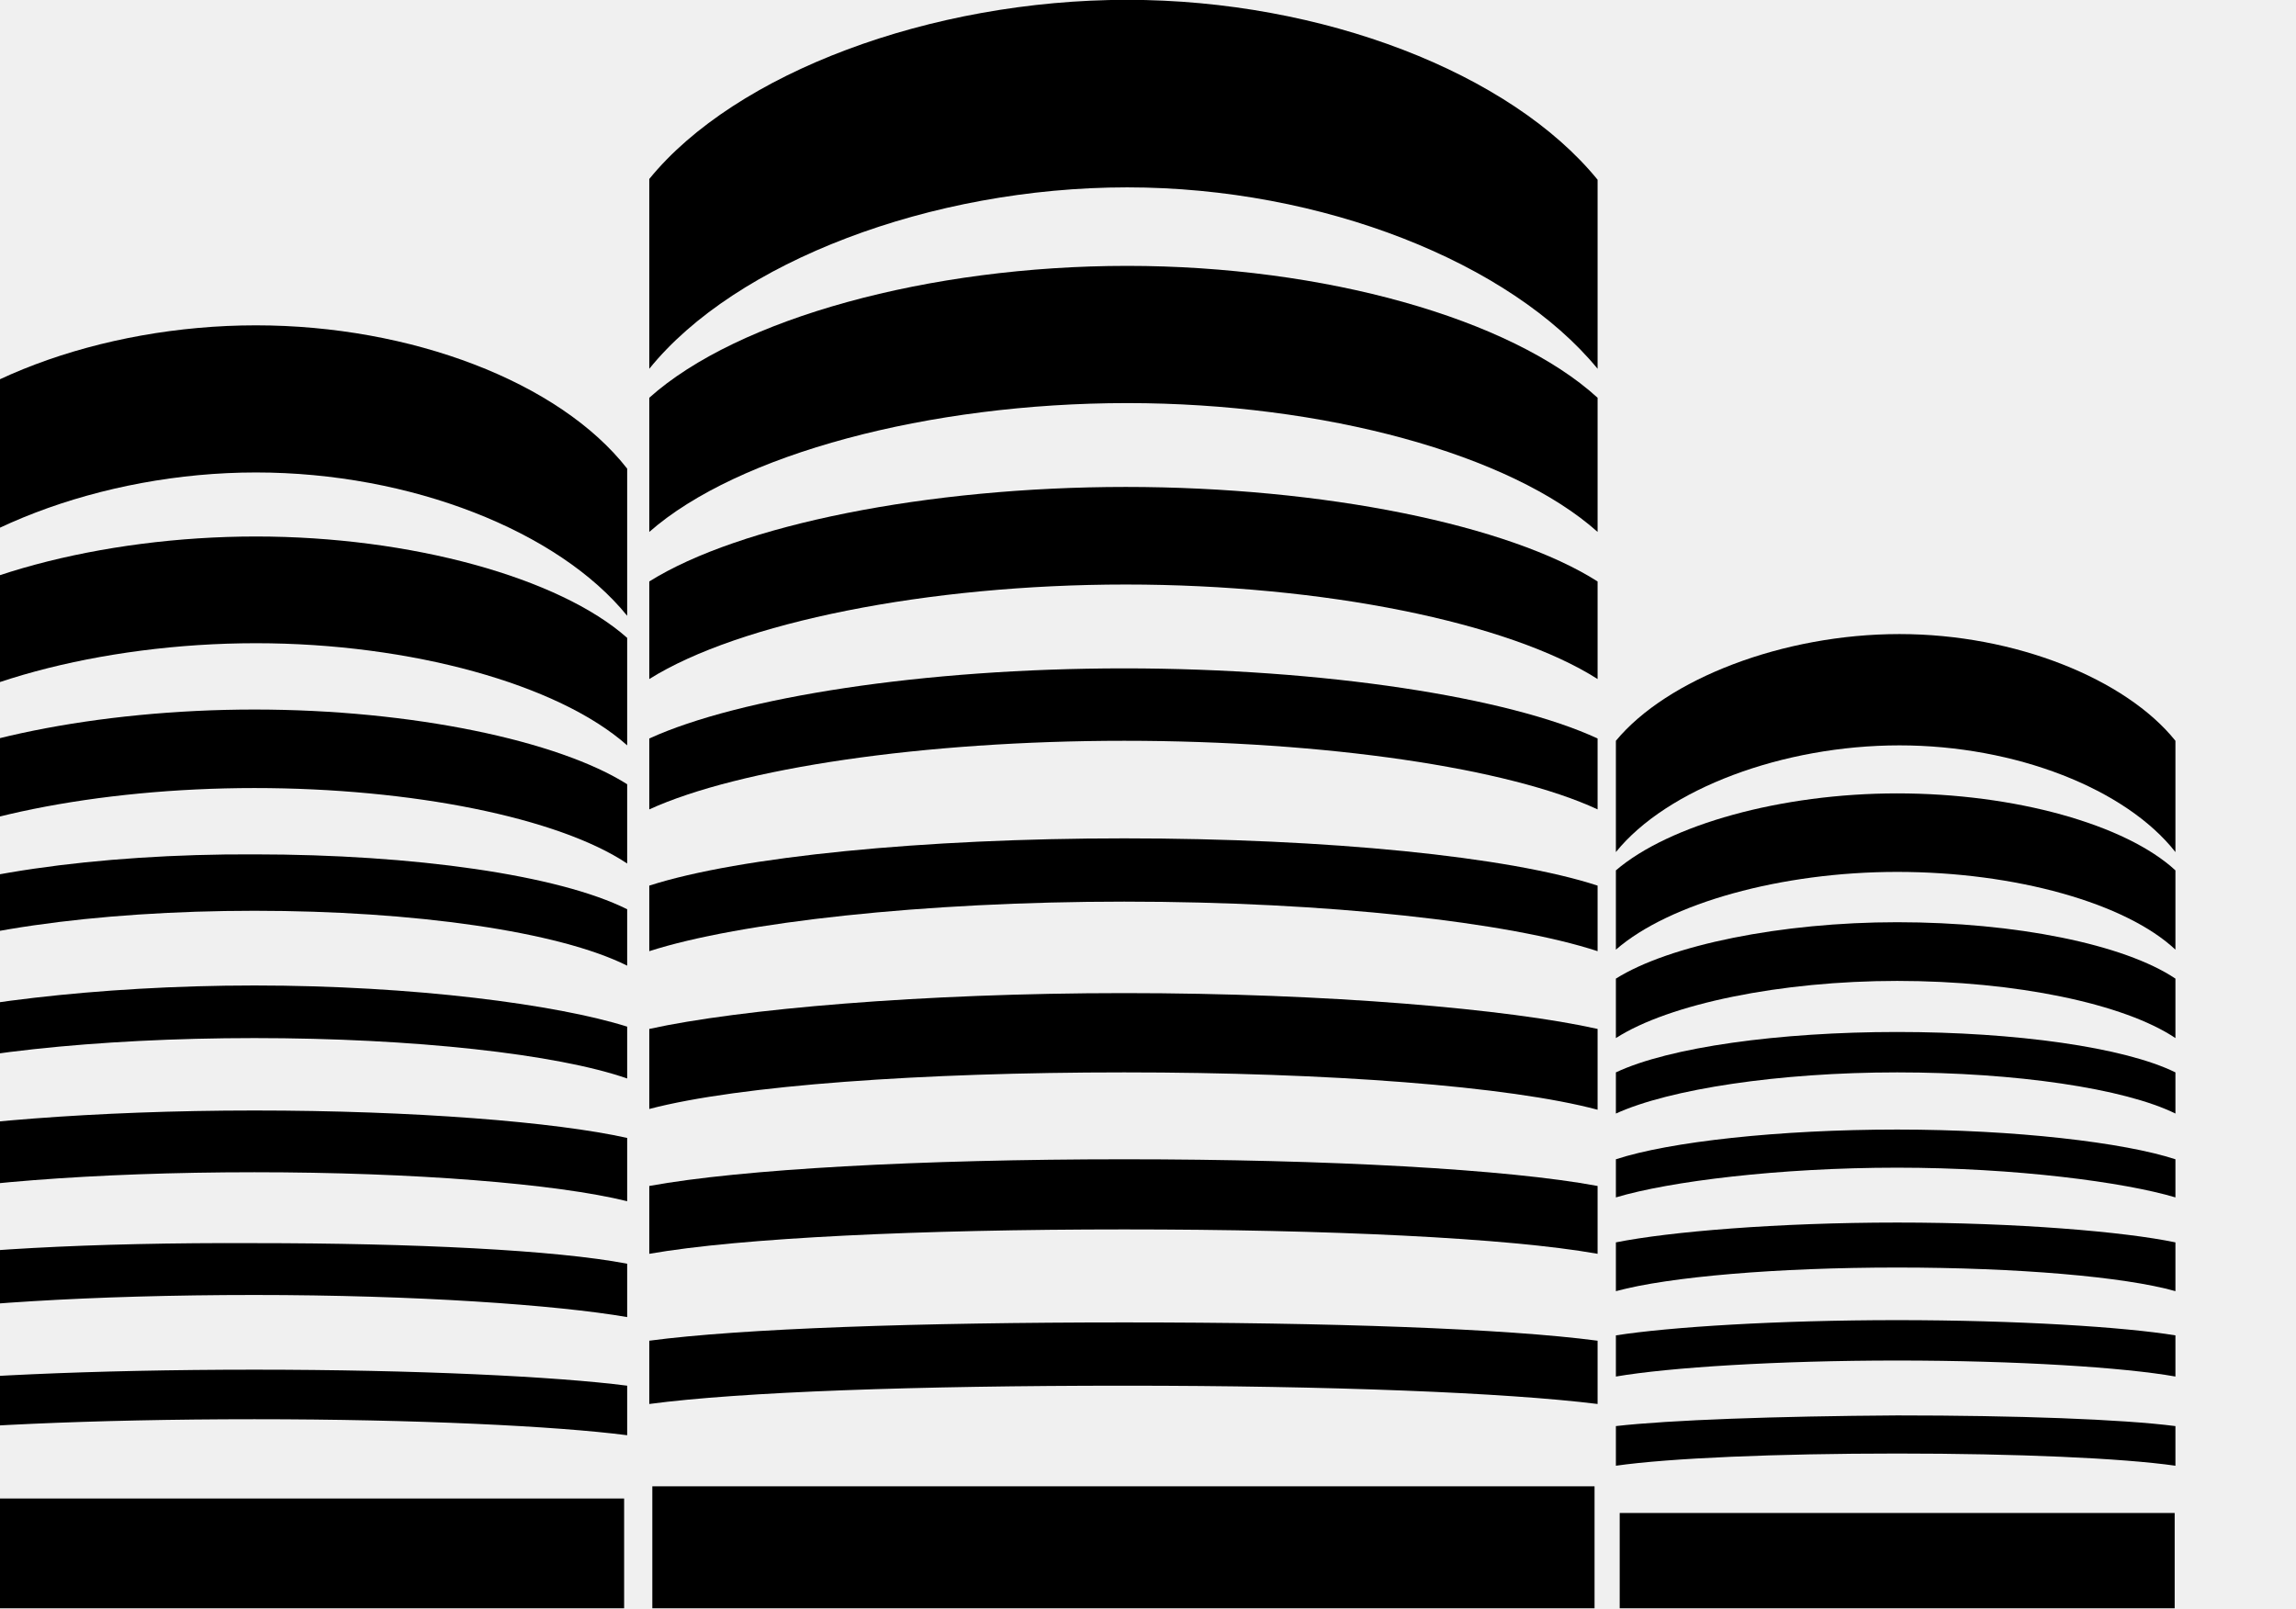
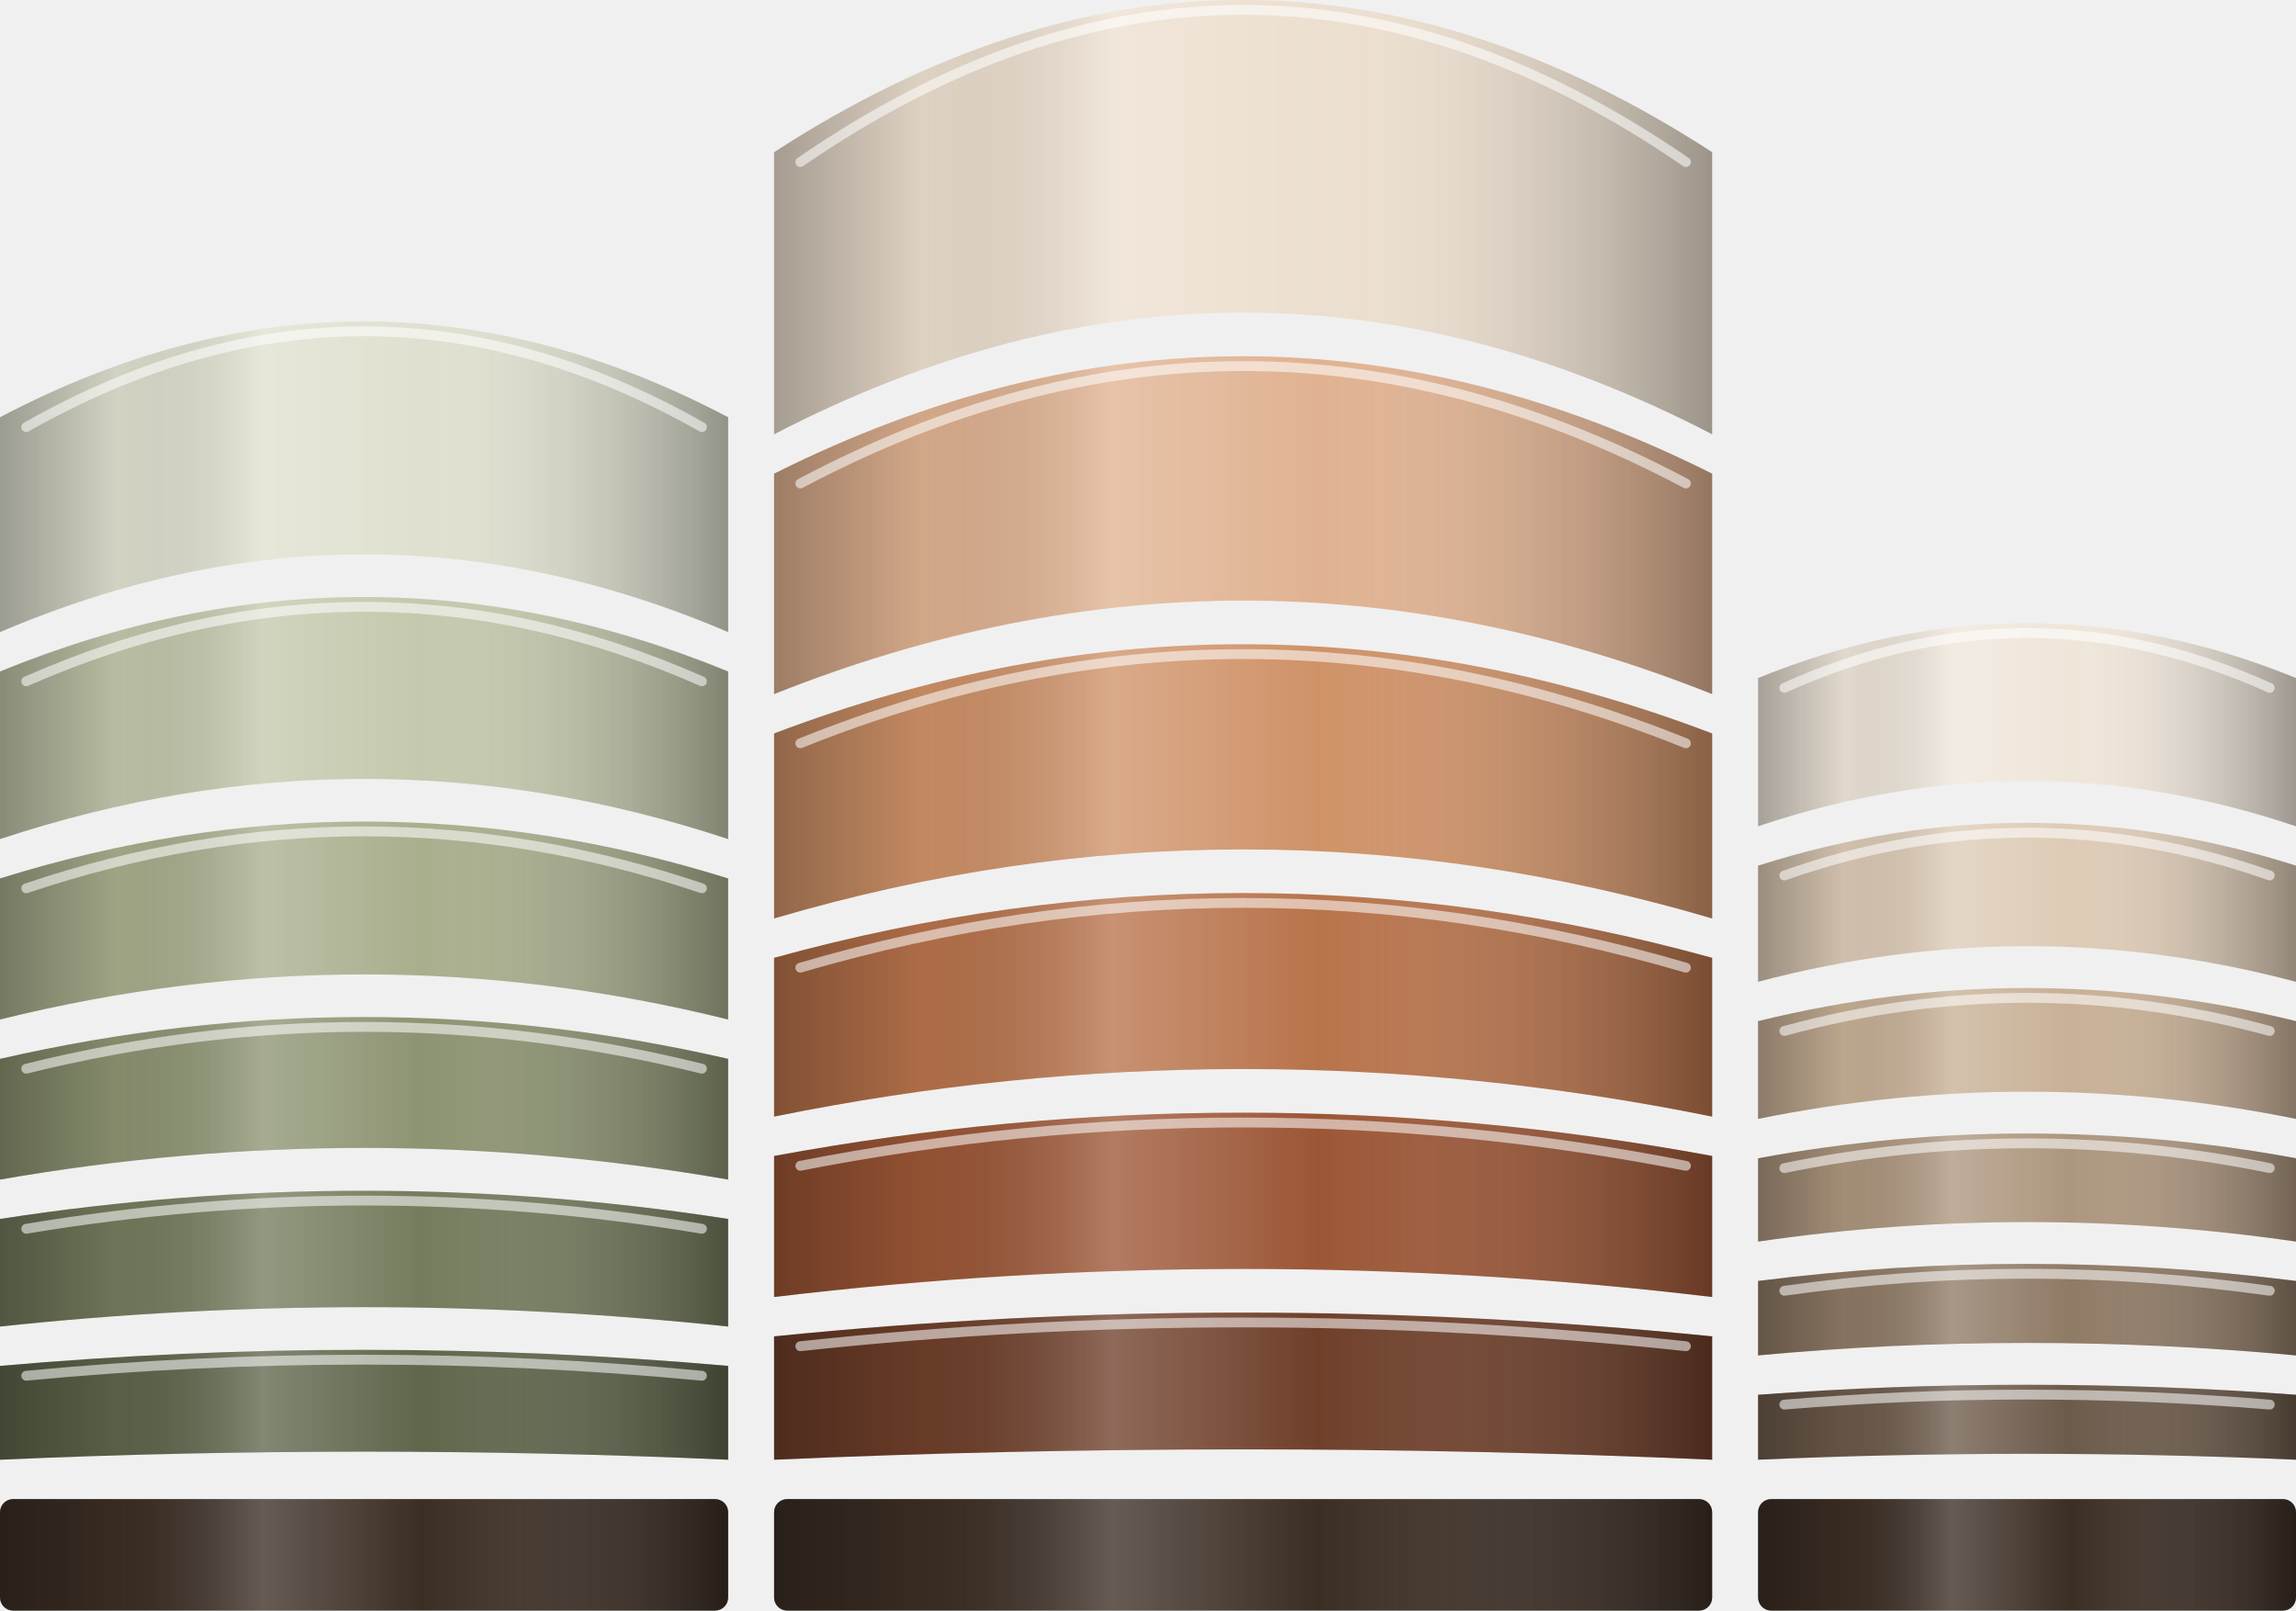
- <svg xmlns="http://www.w3.org/2000/svg" version="1.1" width="610.3" height="427.5" viewBox="80.2 208.6 610.3 427.5">
-   <g transform="scale(8.02139) translate(10, 10)">
-     <defs id="SvgjsDefs1452" />
-     <g id="SvgjsG1454" featureKey="HKaMnE-0" transform="matrix(25.26127,0,0,25.26127,-29.10971,-20.5278)" fill="#000">
-       <g>
-         <path d="M2.631,1.446c-0.258,0-0.514,0.096-0.627,0.235V1.93c0.113-0.14,0.369-0.238,0.627-0.238   c0.256,0,0.503,0.099,0.617,0.238V1.682C3.134,1.542,2.887,1.446,2.631,1.446z" />
-         <path d="M2.004,1.968v0.176C2.12,2.042,2.371,1.975,2.631,1.975c0.258,0,0.503,0.067,0.617,0.169V1.968   C3.134,1.864,2.889,1.795,2.631,1.795C2.371,1.795,2.12,1.864,2.004,1.968z" />
-         <path d="M2.004,2.209v0.128c0.118-0.074,0.365-0.124,0.625-0.124s0.503,0.05,0.619,0.124V2.209   C3.132,2.135,2.889,2.085,2.629,2.085S2.122,2.135,2.004,2.209z" />
-         <path d="M2.004,2.415v0.093c0.118-0.054,0.36-0.09,0.623-0.09c0.265,0,0.505,0.036,0.621,0.09V2.415   C3.132,2.361,2.889,2.323,2.627,2.323C2.364,2.323,2.122,2.361,2.004,2.415z" />
-         <path d="M2.004,2.608v0.086c0.118-0.038,0.36-0.065,0.623-0.065c0.267,0,0.505,0.027,0.621,0.065V2.608   C3.132,2.57,2.894,2.546,2.627,2.546C2.364,2.546,2.122,2.57,2.004,2.608z" />
-         <path d="M2.004,2.796v0.105C2.122,2.87,2.362,2.853,2.627,2.853c0.267,0,0.505,0.018,0.621,0.049V2.796   C3.132,2.77,2.894,2.749,2.627,2.749C2.362,2.749,2.122,2.77,2.004,2.796z" />
-         <path d="M2.004,3.002v0.089C2.124,3.07,2.36,3.059,2.627,3.059S3.13,3.07,3.248,3.091V3.002   C3.13,2.98,2.894,2.967,2.627,2.967S2.124,2.98,2.004,3.002z" />
-         <path d="M2.004,3.205v0.083c0.12-0.016,0.352-0.024,0.623-0.024c0.269,0,0.5,0.009,0.621,0.024V3.205   C3.127,3.189,2.896,3.181,2.627,3.181S2.124,3.189,2.004,3.205z" />
-         <rect x="2.008" y="3.396" width="1.236" height="0.16" />
-         <path d="M1.488,1.873c-0.203,0-0.404,0.074-0.494,0.188v0.193c0.09-0.11,0.291-0.188,0.494-0.188   s0.397,0.077,0.487,0.188V2.061C1.886,1.947,1.691,1.873,1.488,1.873z" />
-         <path d="M0.994,2.283v0.141c0.09-0.08,0.291-0.134,0.494-0.134s0.397,0.054,0.487,0.134V2.283   C1.886,2.204,1.691,2.15,1.488,2.15S1.084,2.204,0.994,2.283z" />
-         <path d="M0.994,2.475v0.104C1.084,2.52,1.28,2.48,1.486,2.48c0.207,0,0.399,0.039,0.489,0.099V2.475   c-0.09-0.057-0.282-0.098-0.489-0.098C1.28,2.377,1.084,2.418,0.994,2.475z" />
-         <path d="M0.994,2.639v0.074c0.092-0.045,0.284-0.072,0.492-0.072c0.209,0,0.399,0.027,0.489,0.072V2.639   c-0.09-0.045-0.28-0.072-0.489-0.072C1.28,2.566,1.086,2.594,0.994,2.639z" />
-         <path d="M0.994,2.793v0.068c0.094-0.032,0.284-0.053,0.492-0.053c0.209,0,0.397,0.021,0.489,0.053V2.793   c-0.092-0.029-0.28-0.054-0.489-0.054C1.278,2.739,1.088,2.764,0.994,2.793z" />
-         <path d="M0.994,2.939v0.083c0.094-0.023,0.282-0.038,0.492-0.038c0.209,0,0.396,0.015,0.489,0.038V2.939   c-0.094-0.021-0.28-0.036-0.489-0.036C1.276,2.903,1.088,2.919,0.994,2.939z" />
-         <path d="M0.994,3.104v0.07c0.094-0.017,0.279-0.029,0.492-0.029c0.212,0,0.396,0.013,0.489,0.029v-0.07   c-0.094-0.018-0.28-0.027-0.489-0.027C1.273,3.076,1.088,3.086,0.994,3.104z" />
-         <path d="M0.994,3.264v0.065c0.094-0.012,0.277-0.021,0.492-0.021c0.212,0,0.396,0.009,0.489,0.021V3.264   C1.882,3.252,1.698,3.243,1.486,3.243C1.271,3.243,1.088,3.252,0.994,3.264z" />
-         <rect x="0.998" y="3.412" width="0.973" height="0.144" />
-         <path d="M3.644,2.278c-0.153,0-0.305,0.059-0.372,0.14v0.146c0.067-0.083,0.219-0.14,0.372-0.14   c0.152,0,0.297,0.057,0.362,0.14V2.418C3.941,2.337,3.796,2.278,3.644,2.278z" />
-         <path d="M3.272,2.588v0.104c0.07-0.061,0.217-0.102,0.369-0.102c0.155,0,0.3,0.041,0.365,0.102V2.588   c-0.065-0.06-0.21-0.101-0.365-0.101C3.489,2.487,3.342,2.528,3.272,2.588z" />
-         <path d="M3.272,2.73v0.078c0.07-0.045,0.217-0.075,0.369-0.075c0.155,0,0.298,0.03,0.365,0.075V2.73   c-0.067-0.045-0.21-0.074-0.365-0.074C3.489,2.656,3.342,2.686,3.272,2.73z" />
-         <path d="M3.272,2.853v0.054c0.07-0.032,0.214-0.054,0.369-0.054s0.298,0.021,0.365,0.054V2.853   C3.939,2.82,3.796,2.8,3.641,2.8S3.342,2.82,3.272,2.853z" />
-         <path d="M3.272,2.967v0.05c0.07-0.021,0.214-0.039,0.369-0.039s0.298,0.019,0.365,0.039v-0.05   c-0.067-0.022-0.21-0.039-0.365-0.039S3.342,2.944,3.272,2.967z" />
-         <path d="M3.272,3.076V3.14c0.07-0.019,0.212-0.031,0.369-0.031S3.939,3.121,4.006,3.14V3.076   C3.939,3.062,3.798,3.05,3.641,3.05S3.342,3.062,3.272,3.076z" />
-         <path d="M3.272,3.198v0.054c0.07-0.012,0.212-0.021,0.369-0.021S3.939,3.24,4.006,3.252V3.198   C3.939,3.187,3.798,3.178,3.641,3.178S3.342,3.187,3.272,3.198z" />
-         <path d="M3.272,3.317v0.052c0.07-0.01,0.21-0.016,0.369-0.016c0.157,0,0.295,0.006,0.365,0.016V3.317   c-0.07-0.009-0.208-0.014-0.365-0.014C3.482,3.304,3.342,3.309,3.272,3.317z" />
-         <rect x="3.277" y="3.431" width="0.728" height="0.125" />
-       </g>
-     </g>
+ <svg xmlns="http://www.w3.org/2000/svg" viewBox="162 266 700 491" width="700" height="491" role="img" aria-label="LuzeX">
+   <defs>
+     <linearGradient id="mrond" x1="0" y1="0" x2="1" y2="0">
+       <stop offset="0" stop-color="#000000" stop-opacity="0.30" />
+       <stop offset="0.16" stop-color="#000000" stop-opacity="0.06" />
+       <stop offset="0.36" stop-color="#ffffff" stop-opacity="0.22" />
+       <stop offset="0.58" stop-color="#ffffff" stop-opacity="0" />
+       <stop offset="1" stop-color="#000000" stop-opacity="0.34" />
+     </linearGradient>
+   </defs>
+   <g>
+     <path d="M162 393.2 Q273 334.8 384 393.2 L384 458.7 Q273 411.3 162 458.7 Z" fill="#dfe0cf" />
+     <path d="M162 470.7 Q273 425.3 384 470.7 L384 521.8 Q273 485.1 162 521.8 Z" fill="#c4c8ac" />
+     <path d="M162 533.8 Q273 499.1 384 533.8 L384 576.8 Q273 549.3 162 576.8 Z" fill="#a9ae8d" />
+     <path d="M162 588.8 Q273 563.3 384 588.8 L384 625.6 Q273 606.3 162 625.6 Z" fill="#8d9472" />
+     <path d="M162 637.6 Q273 620.4 384 637.6 L384 670.4 Q273 658.6 162 670.4 Z" fill="#747c5d" />
+     <path d="M162 682.4 Q273 672.6 384 682.4 L384 711 Q273 706.1 162 711 Z" fill="#5e664b" />
+     <rect x="162" y="723" width="222" height="34" rx="4" fill="#3b2e24" />
+     <path d="M398 312.4 Q541 219.6 684 312.4 L684 398.4 Q541 324.2 398 398.4 Z" fill="#ecdfcf" />
+     <path d="M398 410.4 Q541 338.8 684 410.4 L684 477.6 Q541 420.6 398 477.6 Z" fill="#e0b291" />
+     <path d="M398 489.6 Q541 435.2 684 489.6 L684 546 Q541 503.9 398 546 Z" fill="#cf9268" />
+     <path d="M398 558 Q541 518.5 684 558 L684 606.4 Q541 577.4 398 606.4 Z" fill="#b8734b" />
+     <path d="M398 618.4 Q541 592 684 618.4 L684 661.4 Q541 644.3 398 661.4 Z" fill="#9c5636" />
+     <path d="M398 673.4 Q541 658.9 684 673.4 L684 711 Q541 704.7 398 711 Z" fill="#6f3f2a" />
+     <rect x="398" y="723" width="286" height="34" rx="4" fill="#3b2e24" />
+     <path d="M698 472.7 Q780 439.3 862 472.7 L862 517.9 Q780 490.3 698 517.9 Z" fill="#efe6da" />
+     <path d="M698 529.9 Q780 503.8 862 529.9 L862 565.3 Q780 543.6 698 565.3 Z" fill="#ddcbb6" />
+     <path d="M698 577.3 Q780 557.1 862 577.3 L862 607.1 Q780 590.5 698 607.1 Z" fill="#c8b096" />
+     <path d="M698 619.1 Q780 604 862 619.1 L862 644.5 Q780 632.6 698 644.5 Z" fill="#ad967e" />
+     <path d="M698 656.5 Q780 646.1 862 656.5 L862 679.2 Q780 671.6 698 679.2 Z" fill="#8f7a65" />
+     <path d="M698 691.2 Q780 685.1 862 691.2 L862 711 Q780 707.4 698 711 Z" fill="#6c5a4a" />
+     <rect x="698" y="723" width="164" height="34" rx="4" fill="#3b2e24" />
+   </g>
+   <g fill="url(#mrond)">
+     <path d="M162 393.2 Q273 334.8 384 393.2 L384 458.7 Q273 411.3 162 458.7 Z" />
+     <path d="M162 470.7 Q273 425.3 384 470.7 L384 521.8 Q273 485.1 162 521.8 Z" />
+     <path d="M162 533.8 Q273 499.1 384 533.8 L384 576.8 Q273 549.3 162 576.8 Z" />
+     <path d="M162 588.8 Q273 563.3 384 588.8 L384 625.6 Q273 606.3 162 625.6 Z" />
+     <path d="M162 637.6 Q273 620.4 384 637.6 L384 670.4 Q273 658.6 162 670.4 Z" />
+     <path d="M162 682.4 Q273 672.6 384 682.4 L384 711 Q273 706.1 162 711 Z" />
+     <rect x="162" y="723" width="222" height="34" rx="4" />
+     <path d="M398 312.4 Q541 219.6 684 312.4 L684 398.4 Q541 324.2 398 398.4 Z" />
+     <path d="M398 410.4 Q541 338.8 684 410.4 L684 477.6 Q541 420.6 398 477.6 Z" />
+     <path d="M398 489.6 Q541 435.2 684 489.6 L684 546 Q541 503.9 398 546 Z" />
+     <path d="M398 558 Q541 518.5 684 558 L684 606.4 Q541 577.4 398 606.4 Z" />
+     <path d="M398 618.4 Q541 592 684 618.4 L684 661.4 Q541 644.3 398 661.4 Z" />
+     <path d="M398 673.4 Q541 658.9 684 673.4 L684 711 Q541 704.7 398 711 Z" />
+     <rect x="398" y="723" width="286" height="34" rx="4" />
+     <path d="M698 472.7 Q780 439.3 862 472.7 L862 517.9 Q780 490.3 698 517.9 Z" />
+     <path d="M698 529.9 Q780 503.8 862 529.9 L862 565.3 Q780 543.6 698 565.3 Z" />
+     <path d="M698 577.3 Q780 557.1 862 577.3 L862 607.1 Q780 590.5 698 607.1 Z" />
+     <path d="M698 619.1 Q780 604 862 619.1 L862 644.5 Q780 632.6 698 644.5 Z" />
+     <path d="M698 656.5 Q780 646.1 862 656.5 L862 679.2 Q780 671.6 698 679.2 Z" />
+     <path d="M698 691.2 Q780 685.1 862 691.2 L862 711 Q780 707.4 698 711 Z" />
+     <rect x="698" y="723" width="164" height="34" rx="4" />
+   </g>
+   <g fill="none" stroke="#ffffff" stroke-opacity="0.55" stroke-width="3" stroke-linecap="round">
+     <path d="M170 396.2 Q273 337.8 376 396.2" />
+     <path d="M170 473.7 Q273 428.3 376 473.7" />
+     <path d="M170 536.8 Q273 502.1 376 536.8" />
+     <path d="M170 591.8 Q273 566.3 376 591.8" />
+     <path d="M170 640.6 Q273 623.4 376 640.6" />
+     <path d="M170 685.4 Q273 675.6 376 685.4" />
+     <path d="M406 315.4 Q541 222.6 676 315.4" />
+     <path d="M406 413.4 Q541 341.8 676 413.4" />
+     <path d="M406 492.6 Q541 438.2 676 492.6" />
+     <path d="M406 561 Q541 521.5 676 561" />
+     <path d="M406 621.4 Q541 595 676 621.4" />
+     <path d="M406 676.4 Q541 661.9 676 676.4" />
+     <path d="M706 475.7 Q780 442.3 854 475.7" />
+     <path d="M706 532.9 Q780 506.8 854 532.9" />
+     <path d="M706 580.3 Q780 560.1 854 580.3" />
+     <path d="M706 622.1 Q780 607 854 622.1" />
+     <path d="M706 659.5 Q780 649.1 854 659.5" />
+     <path d="M706 694.2 Q780 688.1 854 694.2" />
  </g>
</svg>
